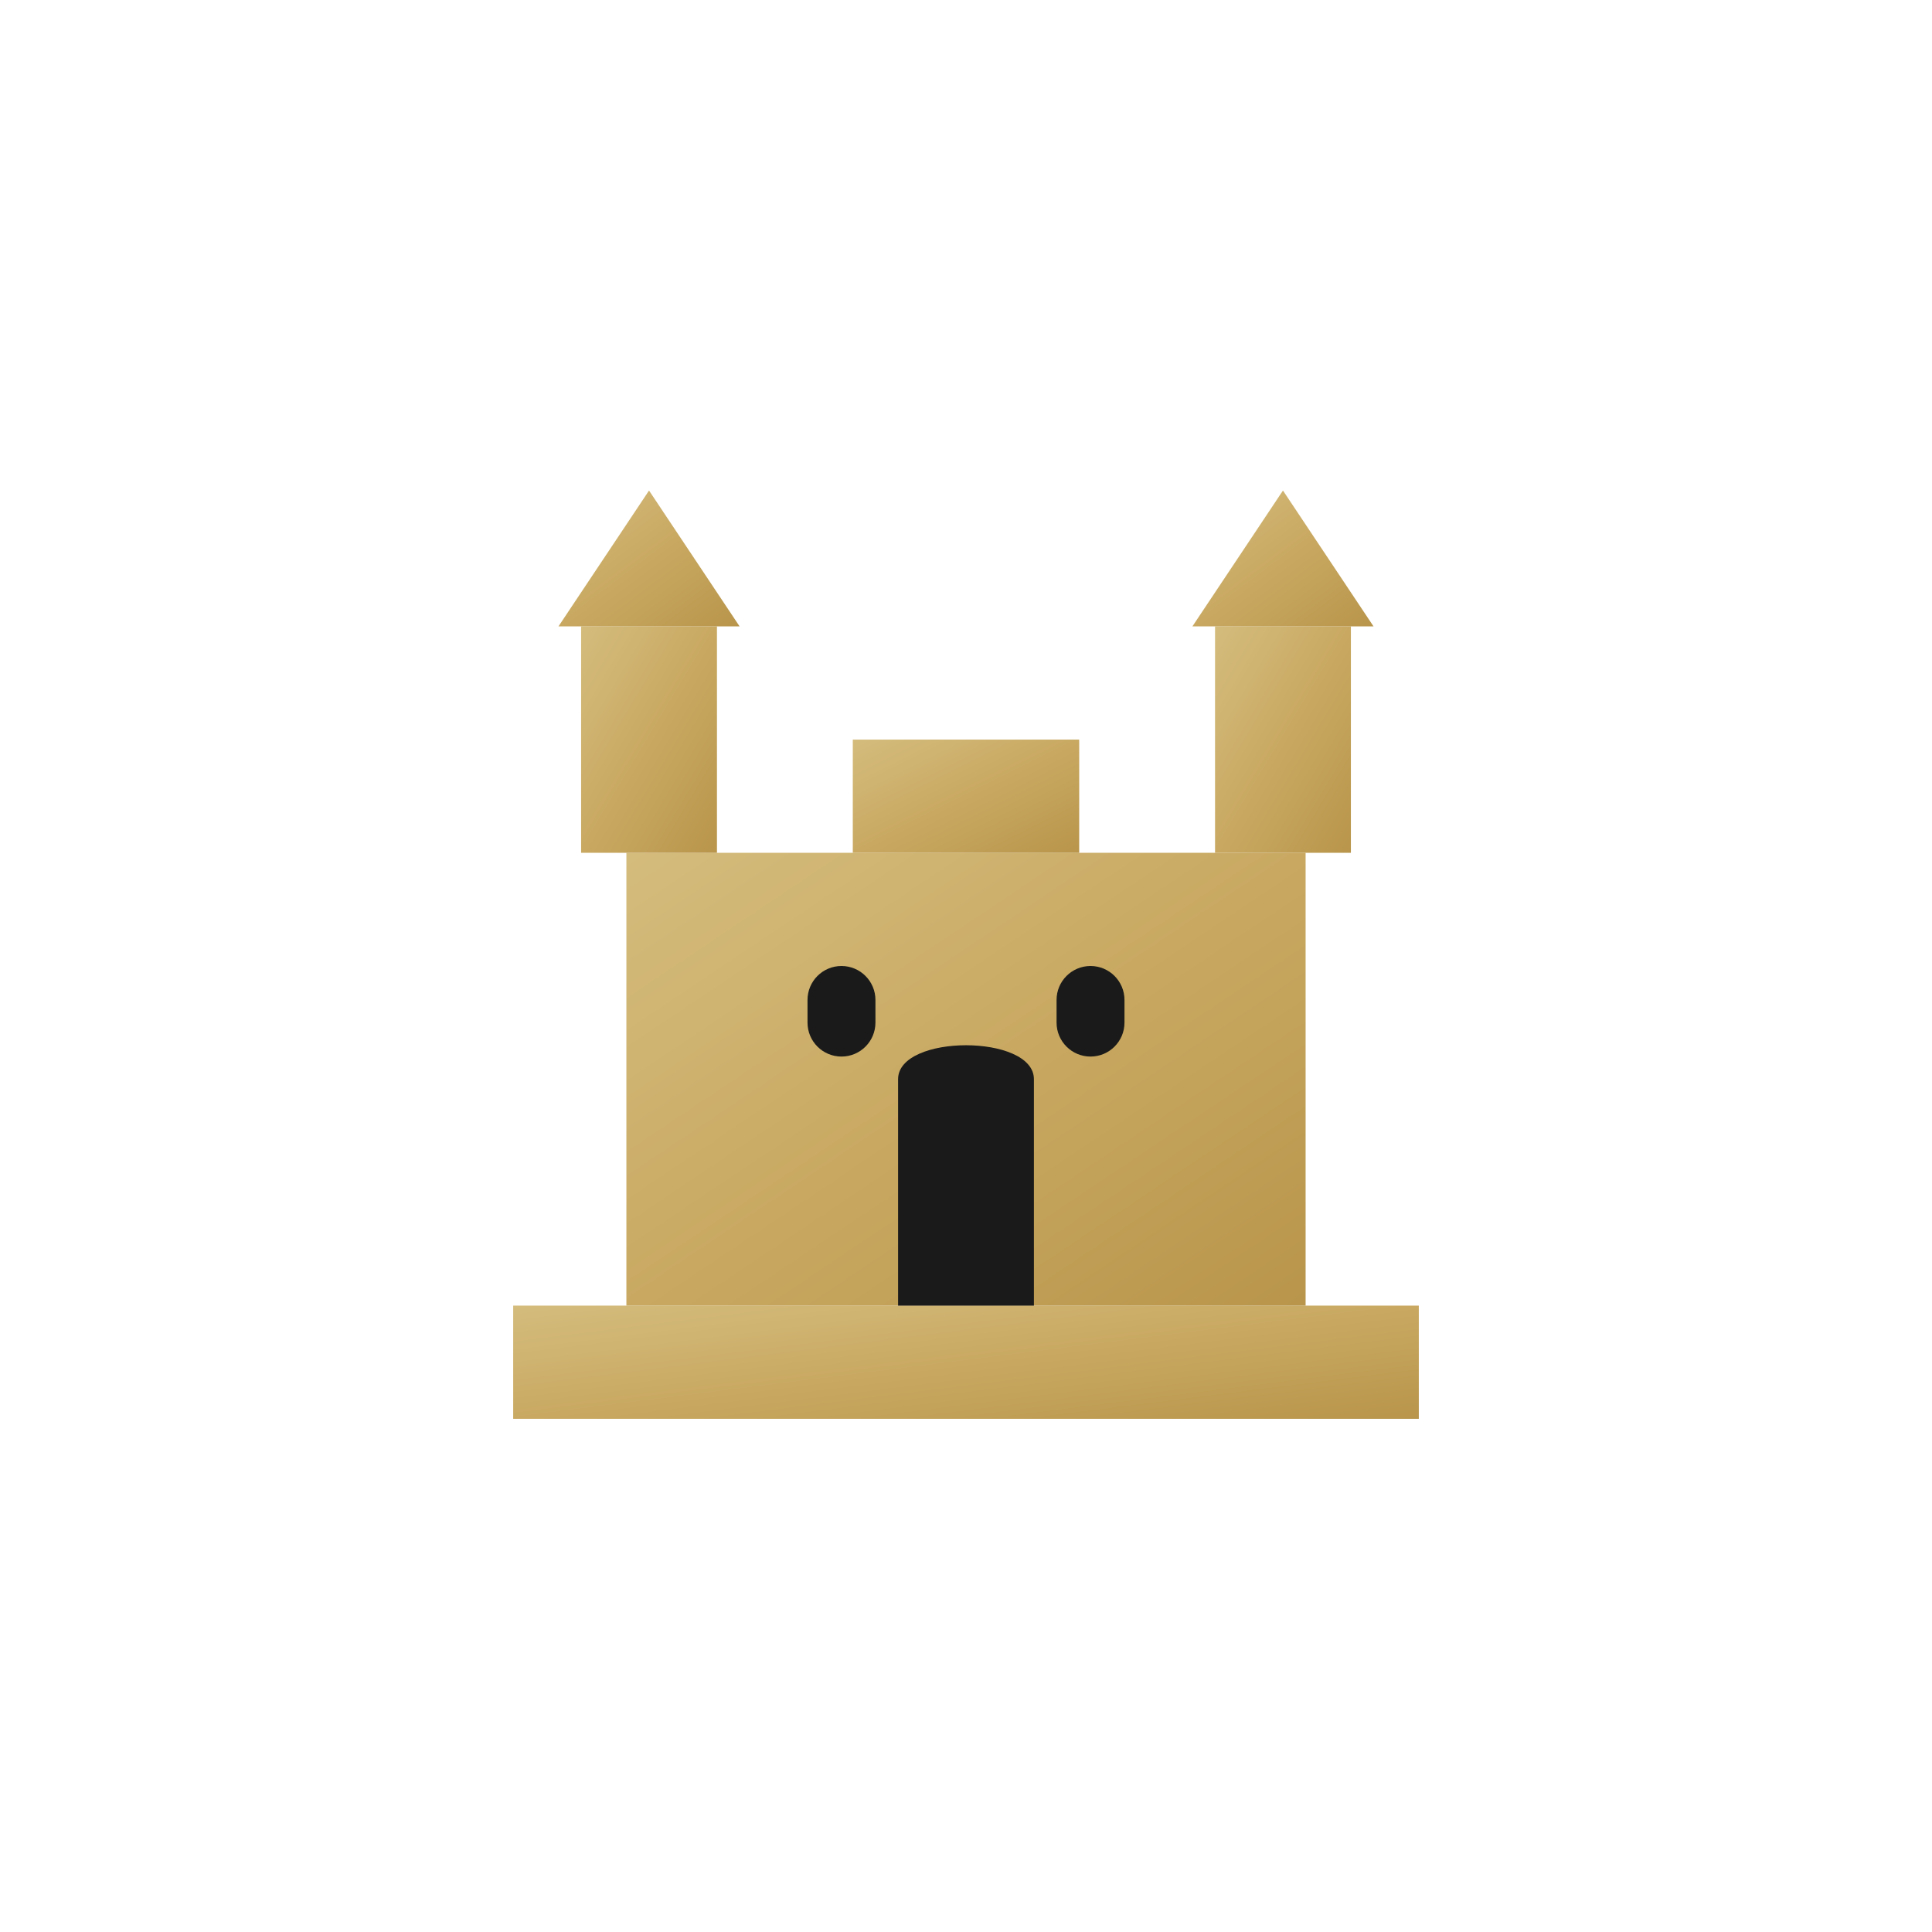
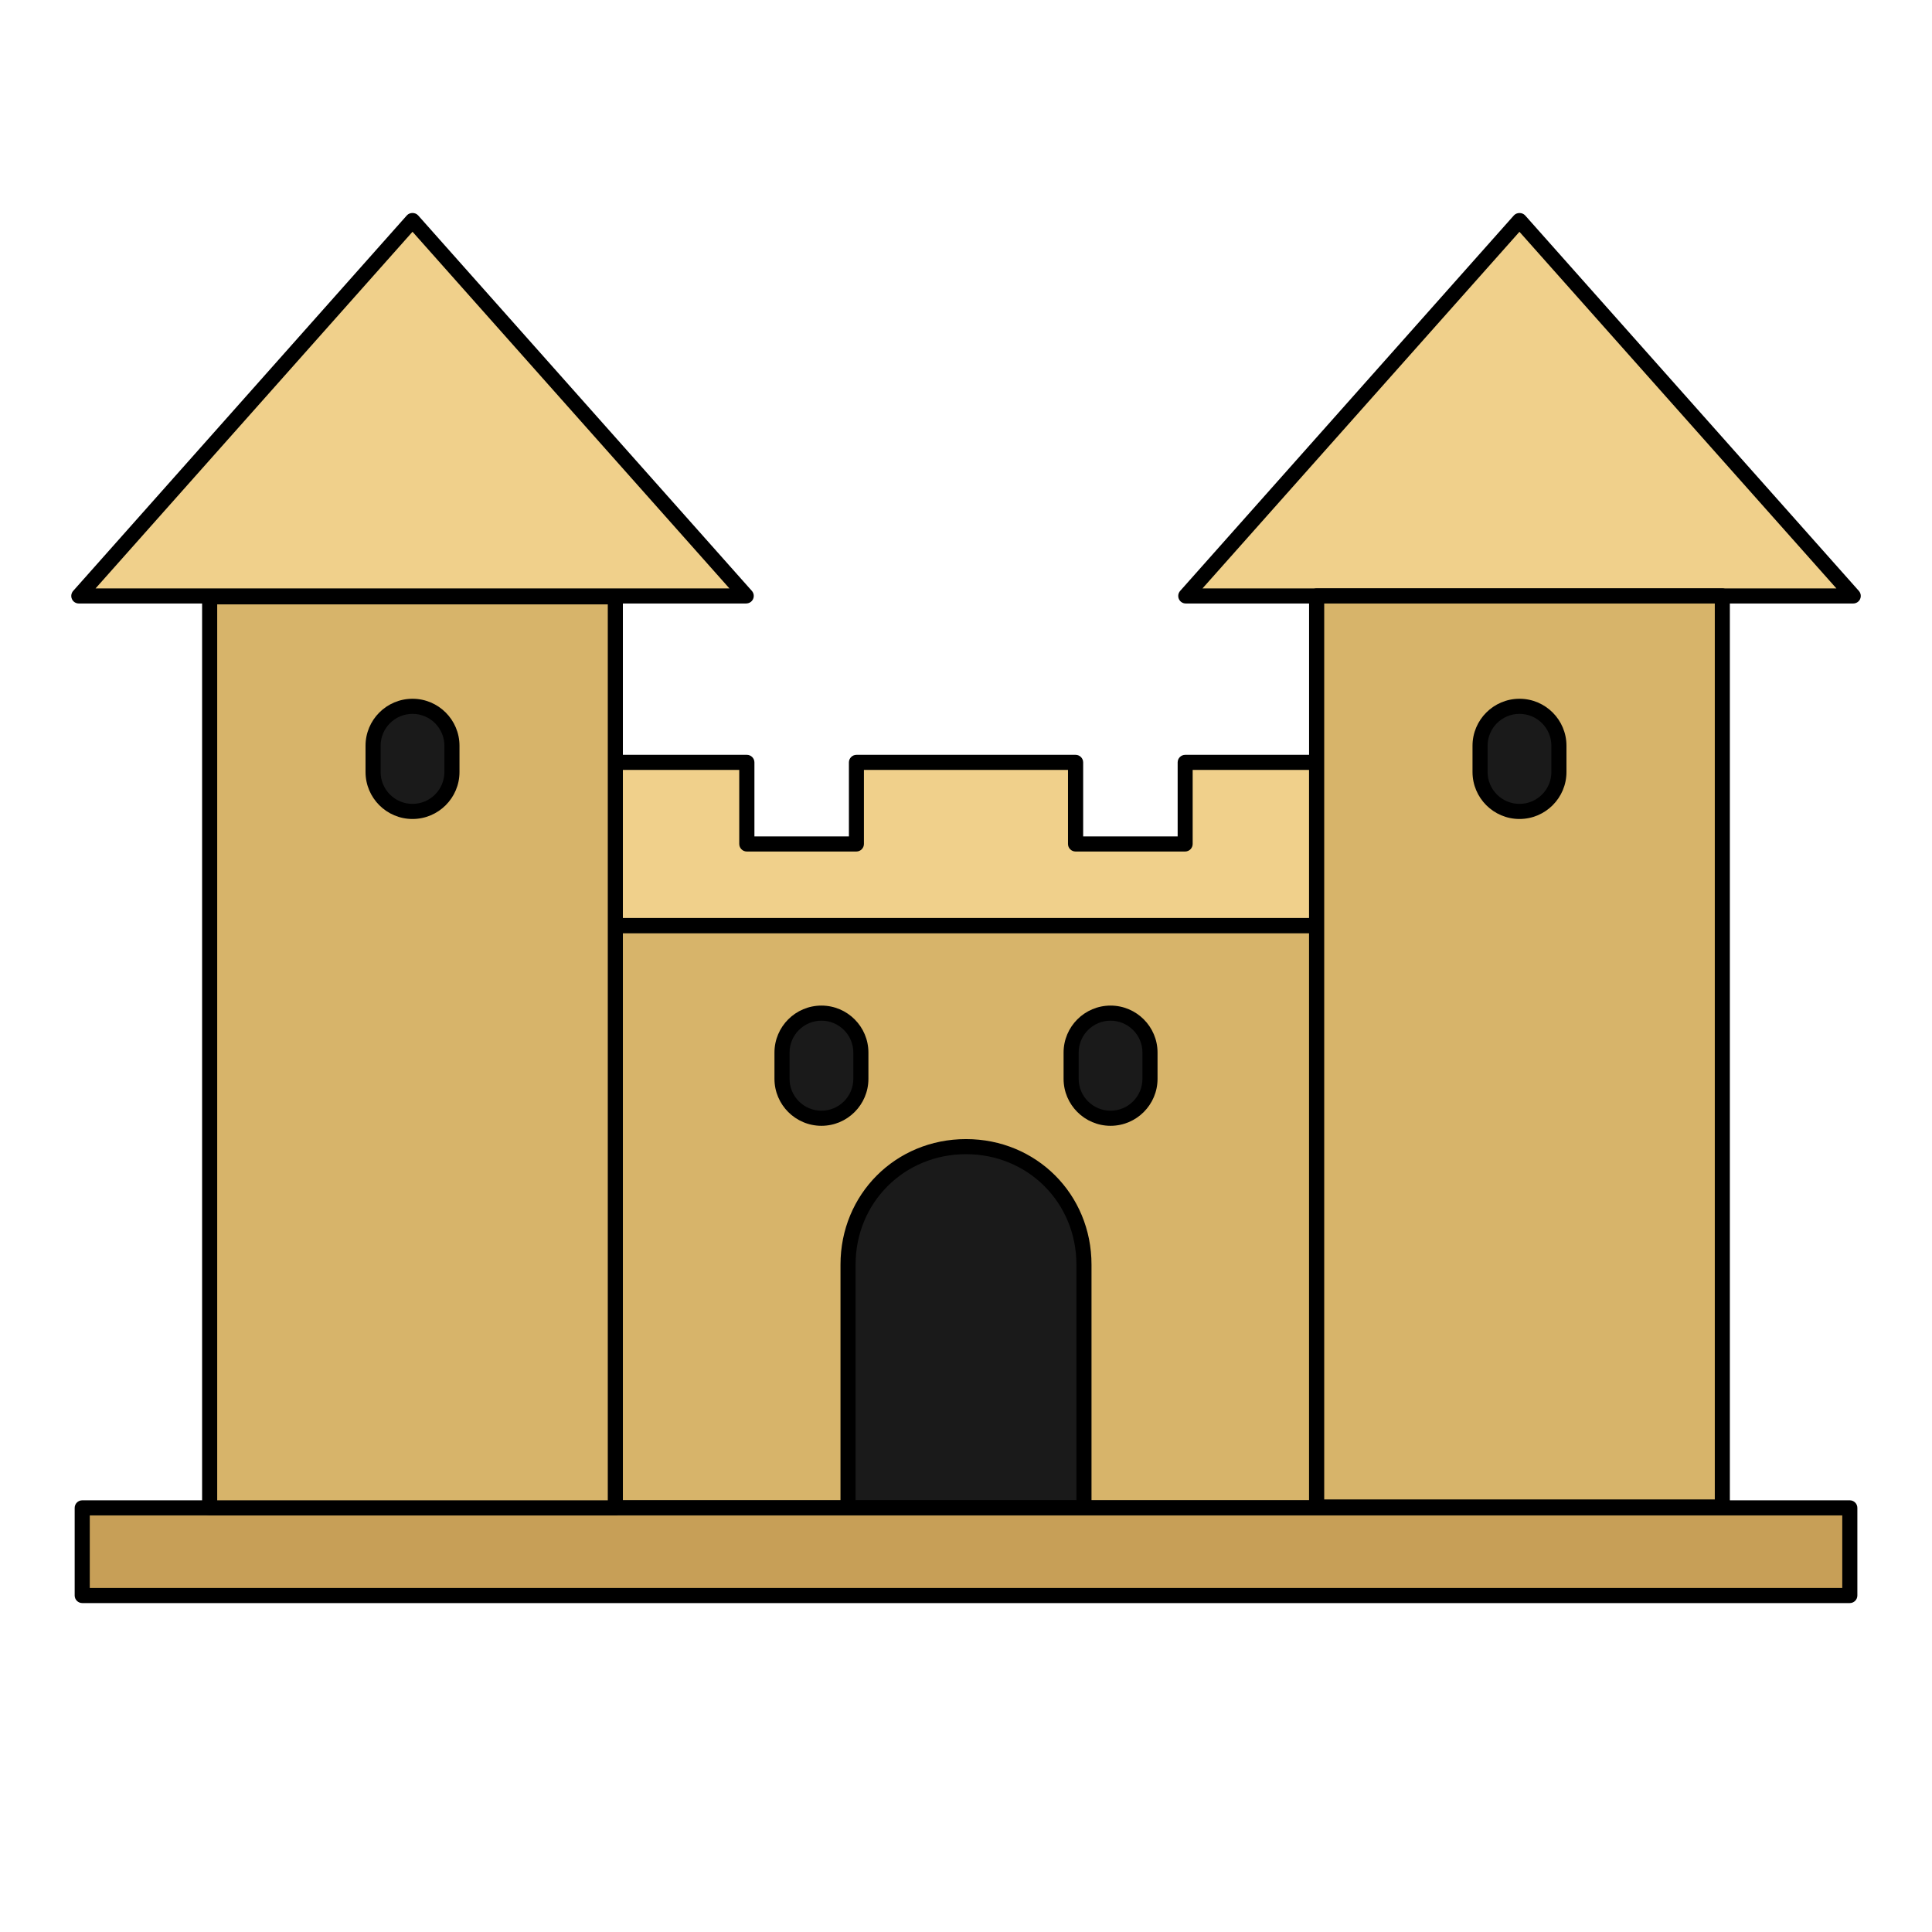
- <svg xmlns="http://www.w3.org/2000/svg" viewBox="0 0 512 512">
+ <svg xmlns="http://www.w3.org/2000/svg" id="Layer_1" version="1.1" viewBox="0 0 512 512">
  <defs>
-     <linearGradient id="goldGradient" x1="0%" y1="0%" x2="100%" y2="100%">
-       <stop offset="0%" style="stop-color:#D4BC7D" />
-       <stop offset="50%" style="stop-color:#C9A962" />
-       <stop offset="100%" style="stop-color:#B8954A" />
-     </linearGradient>
+     <style>
+       .st0 {
+         fill: #c79f57;
+       }
+ 
+       .st1 {
+         fill: #1a1a1a;
+       }
+ 
+       .st2 {
+         fill: #f0d08b;
+       }
+ 
+       .st3 {
+         fill: #d7b46a;
+       }
+     </style>
  </defs>
-   <g transform="translate(106, 106) scale(0.6)">
-     <path d="M50 450 L450 450 L450 400 L50 400 Z" fill="url(#goldGradient)" />
-     <path d="M100 400 L100 200 L400 200 L400 400 Z" fill="url(#goldGradient)" />
-     <path d="M80 200 L80 100 L140 100 L140 200 Z" fill="url(#goldGradient)" />
-     <path d="M360 200 L360 100 L420 100 L420 200 Z" fill="url(#goldGradient)" />
-     <path d="M70 100 L110 40 L150 100 Z" fill="url(#goldGradient)" />
-     <path d="M350 100 L390 40 L430 100 Z" fill="url(#goldGradient)" />
-     <path d="M200 200 L200 150 L300 150 L300 200 Z" fill="url(#goldGradient)" />
-     <path d="M220 400 L220 300 C220 280 280 280 280 300 L280 400 Z" fill="#1A1A1A" />
-     <rect x="180" y="250" width="30" height="40" rx="15" fill="#1A1A1A" />
-     <rect x="290" y="250" width="30" height="40" rx="15" fill="#1A1A1A" />
+   <g>
+     <path class="st2" d="M20.88,157.93L109.32,58.41l88.44,99.51H20.88Z" />
+     <path d="M197.76,159.93H20.88c-.79,0-1.5-.46-1.82-1.18-.32-.72-.19-1.56.33-2.15L107.82,57.08c.76-.85,2.23-.85,2.99,0l88.44,99.51c.52.59.65,1.43.33,2.15-.32.72-1.04,1.18-1.82,1.18ZM25.33,155.93h167.97L109.32,61.42,25.33,155.93Z" />
+   </g>
+   <g>
+     <path class="st2" d="M314.24,157.93l88.44-99.51,88.44,99.51h-176.88Z" />
+     <path d="M491.12,159.93h-176.88c-.79,0-1.5-.46-1.82-1.18-.32-.72-.19-1.56.33-2.15l88.44-99.51c.76-.85,2.23-.85,2.99,0l88.44,99.51c.52.59.65,1.43.33,2.15-.32.72-1.04,1.18-1.82,1.18ZM318.69,155.93h167.97l-83.99-94.5-83.99,94.5Z" />
+   </g>
+   <g>
+     <path class="st3" d="M163.07,399.6v-154.32h185.85v154.32h-185.85Z" />
+     <path d="M348.93,401.6h-185.85c-1.1,0-2-.9-2-2v-154.31c0-1.1.9-2,2-2h185.85c1.1,0,2,.9,2,2v154.31c0,1.1-.9,2-2,2ZM165.07,397.6h181.85v-150.31h-181.85v150.31Z" />
+   </g>
+   <g>
+     <path class="st2" d="M163.07,223.67v-21.62h34.85v21.62h29.04v-21.62h58.08v21.62h29.04v-21.62h34.85v21.62h0v21.62h-185.85v-21.62Z" />
+     <path d="M348.93,247.28h-185.85c-1.1,0-2-.9-2-2v-43.24c0-1.1.9-2,2-2h34.85c1.1,0,2,.9,2,2v19.62h25.04v-19.62c0-1.1.9-2,2-2h58.08c1.1,0,2,.9,2,2v19.62h25.04v-19.62c0-1.1.9-2,2-2h34.85c1.1,0,2,.9,2,2v43.24c0,1.1-.9,2-2,2ZM165.07,243.28h181.85v-39.24h-30.85v19.62c0,1.1-.9,2-2,2h-29.04c-1.1,0-2-.9-2-2v-19.62h-54.08v19.62c0,1.1-.9,2-2,2h-29.04c-1.1,0-2-.9-2-2v-19.62h-30.85v39.24Z" />
+   </g>
+   <g>
+     <path class="st1" d="M224.74,399.6v-64.47c0-17.58,13.68-31.26,31.26-31.26s31.26,13.68,31.26,31.26v64.47h-62.52Z" />
+     <path d="M287.26,401.6h-62.52c-1.1,0-2-.9-2-2v-64.47c0-18.65,14.61-33.26,33.26-33.26s33.26,14.61,33.26,33.26v64.47c0,1.1-.9,2-2,2ZM226.74,397.6h58.52v-62.47c0-16.41-12.85-29.26-29.26-29.26s-29.26,12.85-29.26,29.26v62.47Z" />
+   </g>
+   <g>
+     <path class="st0" d="M21.79,399.6h468.43v23.23H21.79v-23.23Z" />
+     <path d="M490.21,424.83H21.79c-1.1,0-2-.9-2-2v-23.23c0-1.1.9-2,2-2h468.43c1.1,0,2,.9,2,2v23.23c0,1.1-.9,2-2,2ZM23.79,420.83h464.43v-19.23H23.79v19.23Z" />
+   </g>
+   <g>
+     <rect class="st3" x="55.57" y="158.17" width="107.51" height="241.43" />
+     <path d="M163.07,401.6H55.56c-1.1,0-2-.9-2-2v-241.43c0-1.1.9-2,2-2h107.51c1.1,0,2,.9,2,2v241.43c0,1.1-.9,2-2,2ZM57.56,397.6h103.51v-237.43H57.56v237.43Z" />
+   </g>
+   <g>
+     <rect class="st3" x="348.93" y="157.93" width="107.51" height="241.43" />
+     <path d="M456.43,401.36h-107.51c-1.1,0-2-.9-2-2v-241.43c0-1.1.9-2,2-2h107.51c1.1,0,2,.9,2,2v241.43c0,1.1-.9,2-2,2ZM350.93,397.36h103.51v-237.43h-103.51v237.43Z" />
+   </g>
+   <g>
+     <path class="st1" d="M402.68,187.18h0c5.77,0,10.45,4.68,10.45,10.45v6.96c0,5.77-4.68,10.45-10.45,10.45h0c-5.77,0-10.45-4.68-10.45-10.45v-6.96c0-5.77,4.68-10.45,10.45-10.45Z" />
+     <path d="M402.68,217.04c-6.86,0-12.45-5.58-12.45-12.45v-6.96c0-6.86,5.58-12.45,12.45-12.45s12.45,5.58,12.45,12.45v6.96c0,6.86-5.58,12.45-12.45,12.45ZM402.68,189.18c-4.66,0-8.45,3.79-8.45,8.45v6.96c0,4.66,3.79,8.45,8.45,8.45s8.45-3.79,8.45-8.45v-6.96c0-4.66-3.79-8.45-8.45-8.45Z" />
+   </g>
+   <g>
+     <path class="st1" d="M109.32,187.18h0c5.77,0,10.45,4.68,10.45,10.45v6.96c0,5.77-4.68,10.45-10.45,10.45h0c-5.77,0-10.45-4.68-10.45-10.45v-6.96c0-5.77,4.68-10.45,10.45-10.45Z" />
+     <path d="M109.32,217.04c-6.86,0-12.45-5.58-12.45-12.45v-6.96c0-6.86,5.58-12.45,12.45-12.45s12.45,5.58,12.45,12.45v6.96c0,6.86-5.58,12.45-12.45,12.45ZM109.32,189.18c-4.66,0-8.45,3.79-8.45,8.45v6.96c0,4.66,3.79,8.45,8.45,8.45s8.45-3.79,8.45-8.45v-6.96c0-4.66-3.79-8.45-8.45-8.45Z" />
+   </g>
+   <g>
+     <g>
+       <path class="st1" d="M217.69,268.49h0c5.77,0,10.45,4.68,10.45,10.45v6.96c0,5.77-4.68,10.45-10.45,10.45h0c-5.77,0-10.45-4.68-10.45-10.45v-6.96c0-5.77,4.68-10.45,10.45-10.45Z" />
+       <path d="M217.69,298.35c-6.86,0-12.45-5.58-12.45-12.45v-6.96c0-6.86,5.58-12.45,12.45-12.45s12.45,5.58,12.45,12.45v6.96c0,6.86-5.58,12.45-12.45,12.45ZM217.69,270.49c-4.66,0-8.45,3.79-8.45,8.45v6.96c0,4.66,3.79,8.45,8.45,8.45s8.45-3.79,8.45-8.45v-6.96c0-4.66-3.79-8.45-8.45-8.45Z" />
+     </g>
+     <g>
+       <path class="st1" d="M294.31,268.49h0c5.77,0,10.45,4.68,10.45,10.45v6.96c0,5.77-4.68,10.45-10.45,10.45h0c-5.77,0-10.45-4.68-10.45-10.45v-6.96c0-5.77,4.68-10.45,10.45-10.45Z" />
+       <path d="M294.31,298.35c-6.86,0-12.45-5.58-12.45-12.45v-6.96c0-6.86,5.58-12.45,12.45-12.45s12.45,5.58,12.45,12.45v6.96c0,6.86-5.58,12.45-12.45,12.45ZM294.31,270.49c-4.66,0-8.45,3.79-8.45,8.45v6.96c0,4.66,3.79,8.45,8.45,8.45s8.45-3.79,8.45-8.45v-6.96c0-4.66-3.79-8.45-8.45-8.45Z" />
+     </g>
  </g>
</svg>
